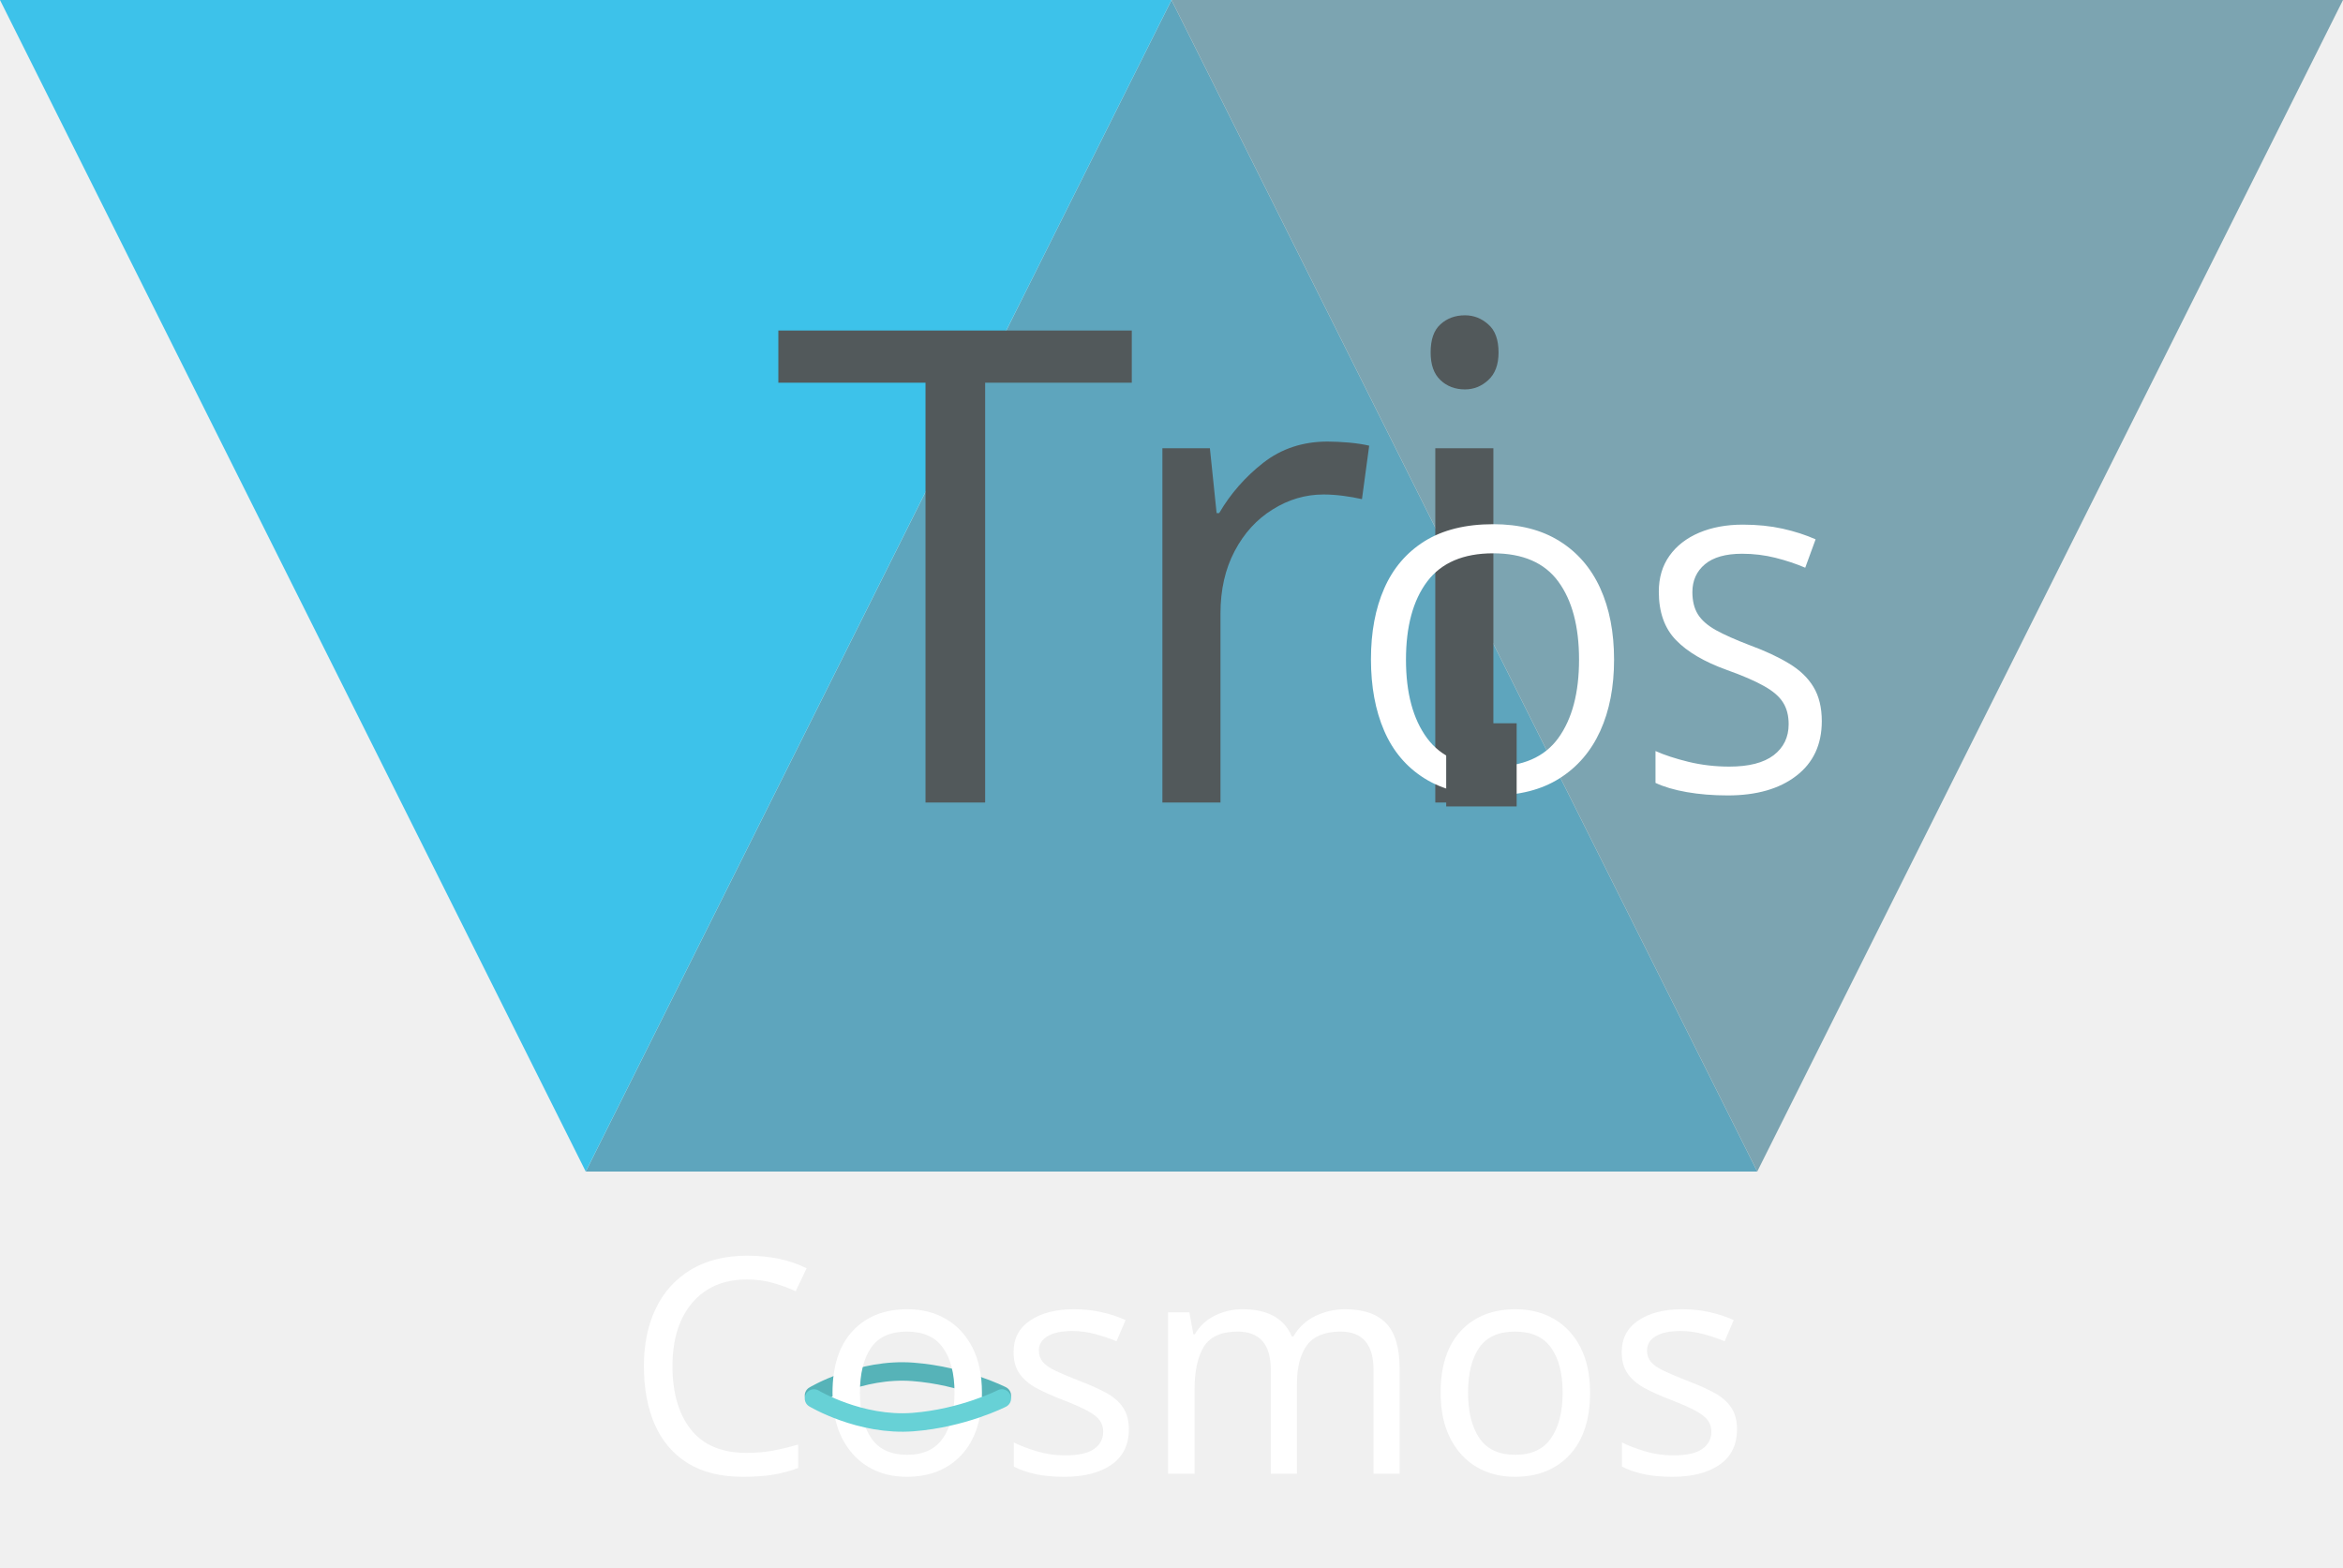
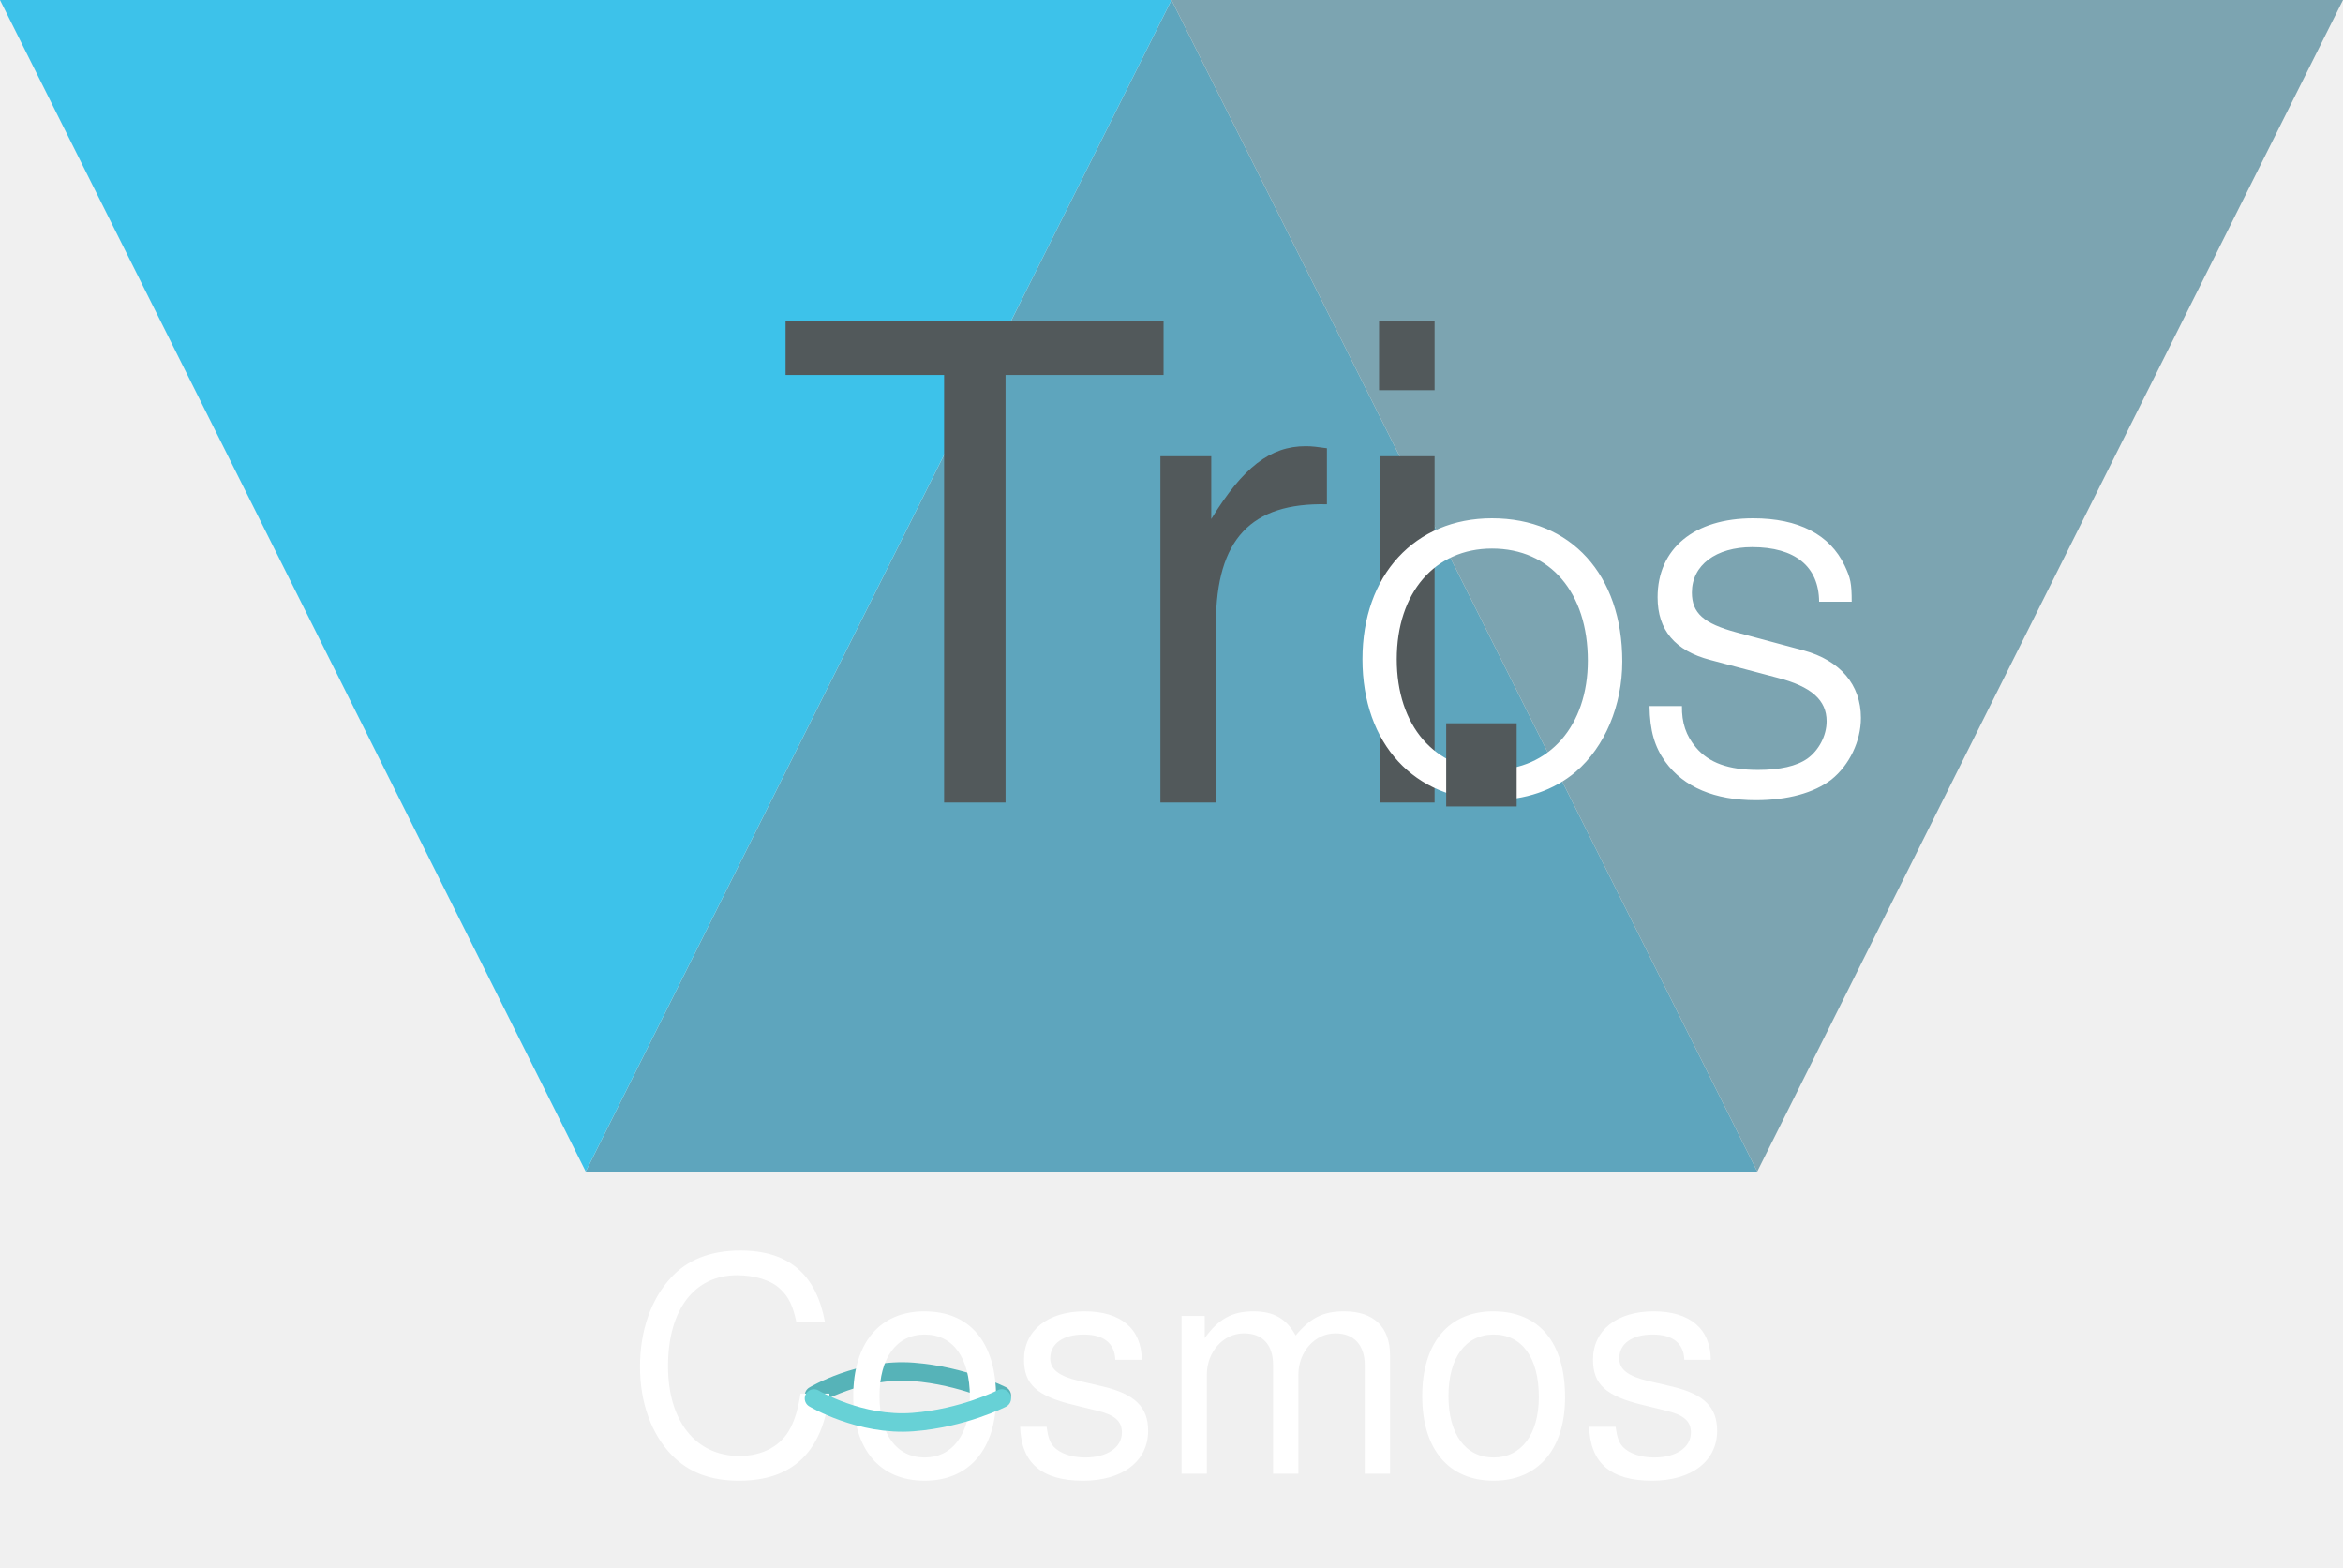
<svg xmlns="http://www.w3.org/2000/svg" version="1.1" width="190.53" height="127.492" viewBox="0,0,190.53,127.492">
  <g transform="translate(-144.7348,-132.3674)">
    <g data-paper-data="{&quot;isPaintingLayer&quot;:true}" fill-rule="nonzero" stroke-linejoin="miter" stroke-miterlimit="10" stroke-dasharray="" stroke-dashoffset="0" style="mix-blend-mode: normal">
      <g>
        <path d="M210.926,245.842c0,0 3.759,-2.253 8.05,-1.921c4.082,0.315 7.227,1.921 7.227,1.921" data-paper-data="{&quot;index&quot;:null}" fill="none" stroke="#56b3b8" stroke-width="1.5" stroke-linecap="round" />
-         <text transform="translate(195.6036,252.2046) scale(0.61235,0.61235)" font-size="40" xml:space="preserve" fill="#ffffff" fill-rule="nonzero" stroke="none" stroke-width="1" stroke-linecap="butt" stroke-linejoin="miter" stroke-miterlimit="10" stroke-dasharray="" stroke-dashoffset="0" font-family="Sans Serif" font-weight="normal" text-anchor="start" style="mix-blend-mode: normal">
+         <text transform="translate(195.6036,252.2046) scale(0.61235,0.61235)" font-size="40" xml:space="preserve" fill="#ffffff" fill-rule="nonzero" stroke="none" stroke-width="1" stroke-linecap="butt" stroke-linejoin="miter" stroke-miterlimit="10" stroke-dasharray="" stroke-dashoffset="0" font-family="Helvetica" font-weight="normal" text-anchor="start" style="mix-blend-mode: normal">
          <tspan x="0" dy="0">Cosmos</tspan>
        </text>
        <path d="M226.203,246.084c0,0 -3.144,1.606 -7.227,1.921c-4.291,0.331 -8.05,-1.921 -8.05,-1.921" fill="none" stroke="#67d1d6" stroke-width="1.5" stroke-linecap="round" />
      </g>
      <g stroke="none" stroke-linecap="butt">
        <g>
          <path d="M192.367,227.633l47.633,-95.265l47.633,95.265z" data-paper-data="{&quot;index&quot;:null}" fill="#5ea5bd" stroke-width="0" />
          <g>
            <path d="M335.265,132.367l-47.633,95.265l-47.633,-95.265z" data-paper-data="{&quot;index&quot;:null}" fill="#7ca4b1" stroke-width="0" />
            <path d="M240,132.367l-47.633,95.265l-47.633,-95.265z" data-paper-data="{&quot;index&quot;:null}" fill="#3dc2ea" stroke-width="0" />
-             <text transform="translate(207.4827,197.6243) scale(1.34369,1.34369)" font-size="40" xml:space="preserve" fill="#52595b" fill-rule="nonzero" stroke="none" stroke-width="1" stroke-linecap="butt" stroke-linejoin="miter" stroke-miterlimit="10" stroke-dasharray="" stroke-dashoffset="0" font-family="Sans Serif" font-weight="normal" text-anchor="start" style="mix-blend-mode: normal">
+             <text transform="translate(207.4827,197.6243) scale(1.34369,1.34369)" font-size="40" xml:space="preserve" fill="#52595b" fill-rule="nonzero" stroke="none" stroke-width="1" stroke-linecap="butt" stroke-linejoin="miter" stroke-miterlimit="10" stroke-dasharray="" stroke-dashoffset="0" font-family="Helvetica" font-weight="normal" text-anchor="start" style="mix-blend-mode: normal">
              <tspan x="0" dy="0">Tri</tspan>
            </text>
          </g>
        </g>
-         <text transform="translate(254.391,196.743) scale(0.75,0.75)" font-size="40" xml:space="preserve" fill="#ffffff" fill-rule="nonzero" stroke="none" stroke-width="1" stroke-linecap="butt" stroke-linejoin="miter" stroke-miterlimit="10" stroke-dasharray="" stroke-dashoffset="0" font-family="Sans Serif" font-weight="normal" text-anchor="start" style="mix-blend-mode: normal">
+         <text transform="translate(254.391,196.743) scale(0.75,0.75)" font-size="40" xml:space="preserve" fill="#ffffff" fill-rule="nonzero" stroke="none" stroke-width="1" stroke-linecap="butt" stroke-linejoin="miter" stroke-miterlimit="10" stroke-dasharray="" stroke-dashoffset="0" font-family="Helvetica" font-weight="normal" text-anchor="start" style="mix-blend-mode: normal">
          <tspan x="0" dy="0">OS</tspan>
        </text>
        <path d="M262.338,197.943v-6.762h5.729v6.762z" fill="#52595b" stroke-width="0" />
      </g>
    </g>
  </g>
</svg>
